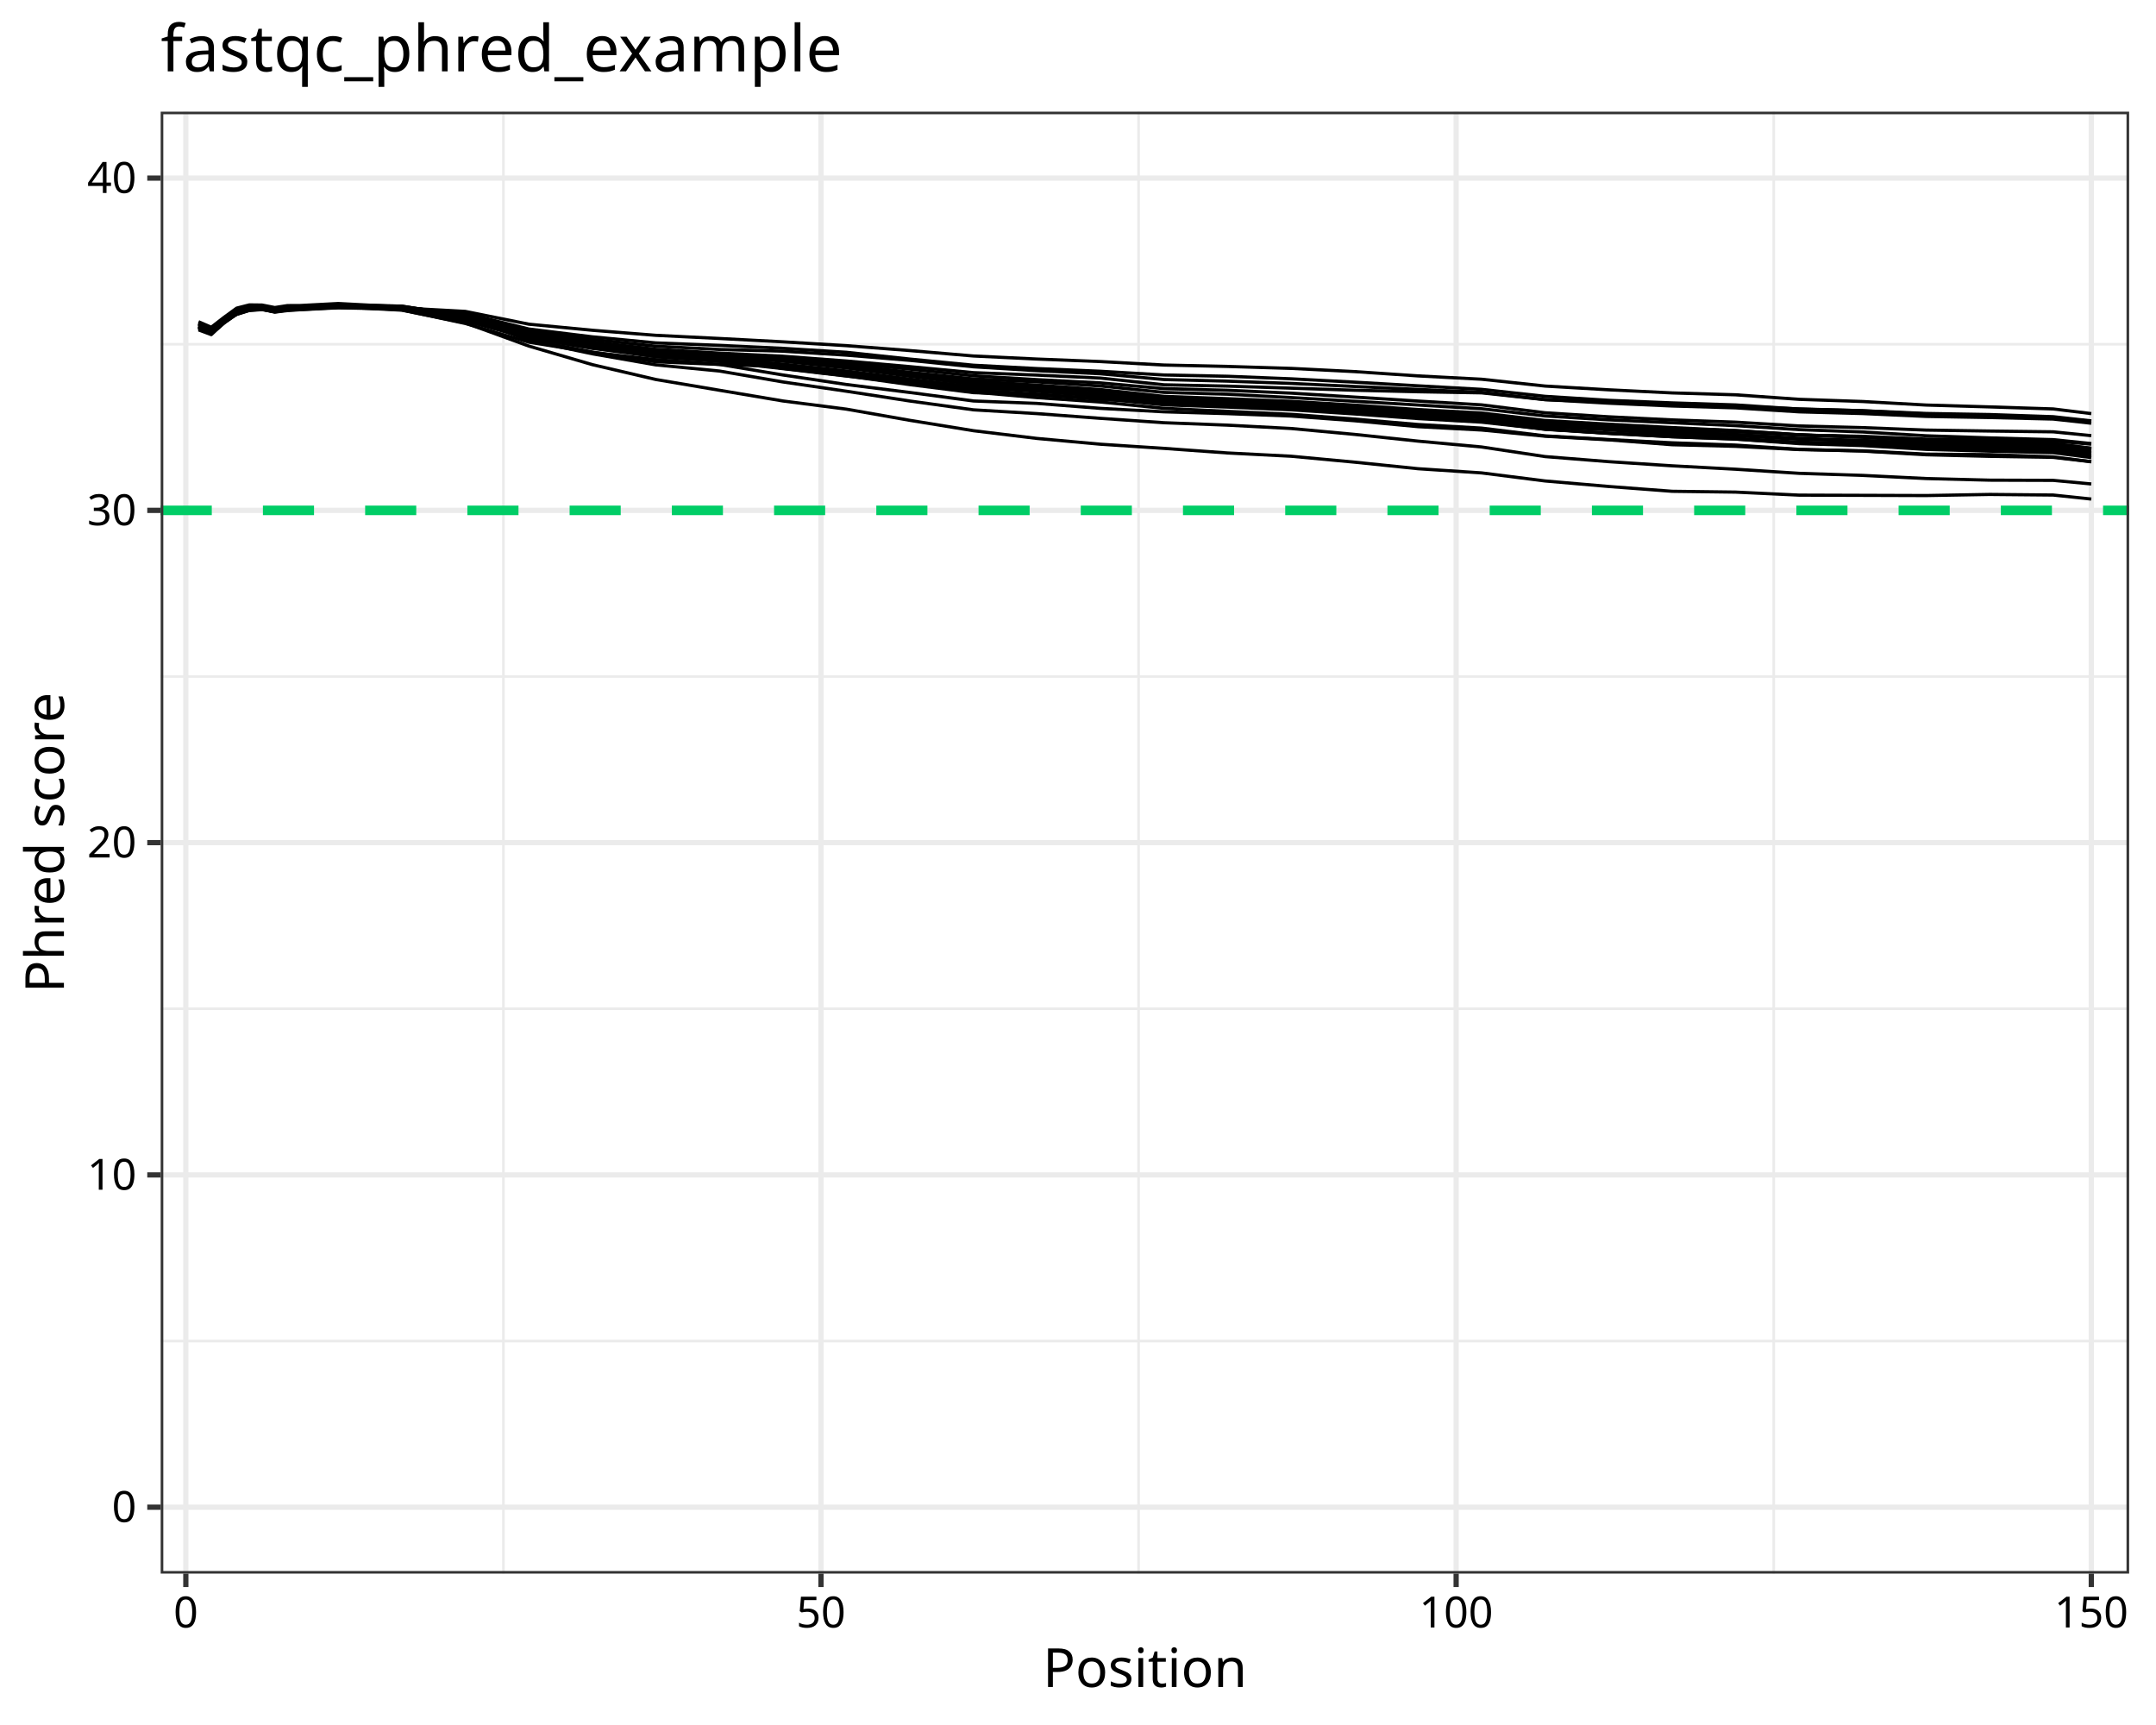
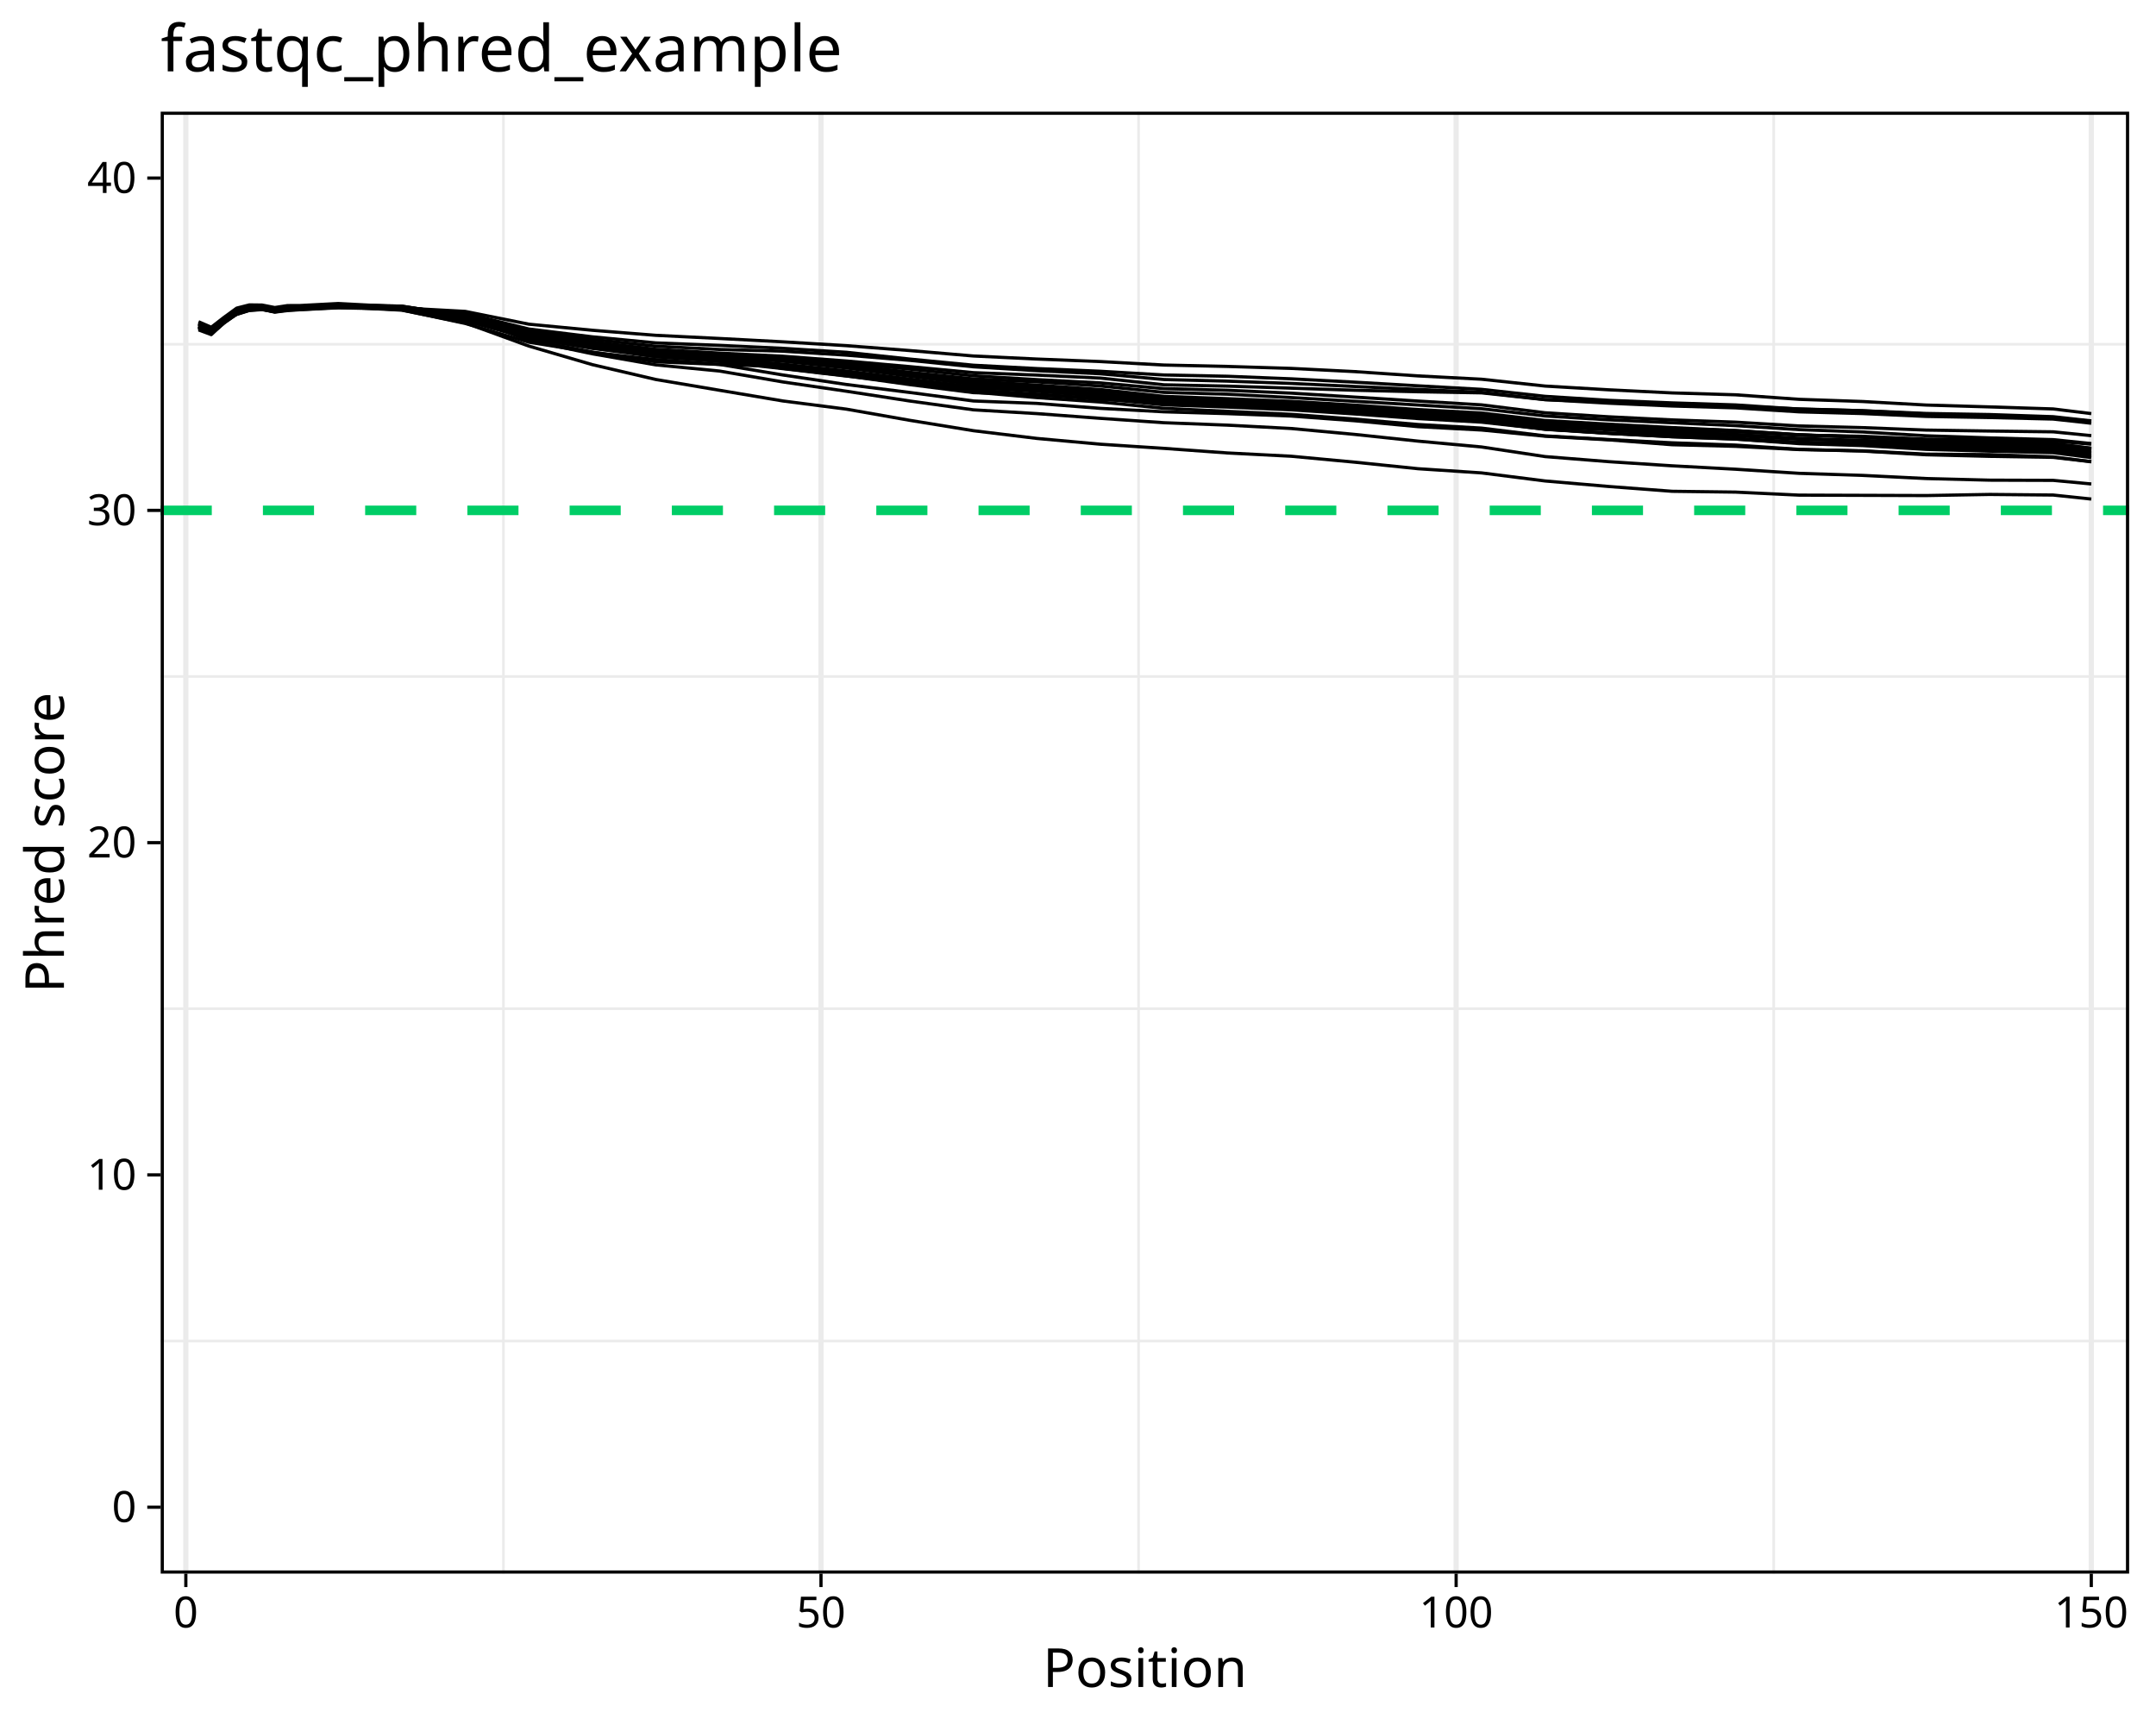
<svg xmlns="http://www.w3.org/2000/svg" class="svglite" data-engine-version="2.0" width="720.00pt" height="576.00pt" viewBox="0 0 720.00 576.00">
  <defs>
    <style type="text/css">
    .svglite line, .svglite polyline, .svglite polygon, .svglite path, .svglite rect, .svglite circle {
      fill: none;
      stroke: #000000;
      stroke-linecap: round;
      stroke-linejoin: round;
      stroke-miterlimit: 10.00;
    }
  </style>
  </defs>
  <rect width="100%" height="100%" style="stroke: none; fill: #FFFFFF;" />
  <defs>
    <clipPath id="cpMC4wMHw3MjAuMDB8MC4wMHw1NzYuMDA=">
      <rect x="0.00" y="0.00" width="720.00" height="576.00" />
    </clipPath>
  </defs>
  <g clip-path="url(#cpMC4wMHw3MjAuMDB8MC4wMHw1NzYuMDA=)">
    <rect x="0.00" y="0.00" width="720.00" height="576.00" style="stroke-width: 1.75; stroke: #FFFFFF; fill: #FFFFFF;" />
  </g>
  <defs>
    <clipPath id="cpNTMuNjZ8NzExLjAzfDM3LjI4fDUyNS40Ng==">
      <rect x="53.66" y="37.28" width="657.37" height="488.17" />
    </clipPath>
  </defs>
  <g clip-path="url(#cpNTMuNjZ8NzExLjAzfDM3LjI4fDUyNS40Ng==)">
    <rect x="53.66" y="37.28" width="657.37" height="488.17" style="stroke-width: 1.75; stroke: none; fill: #FFFFFF;" />
    <polyline points="53.66,447.79 711.03,447.79 " style="stroke-width: 0.87; stroke: #EBEBEB; stroke-linecap: butt;" />
    <polyline points="53.66,336.84 711.03,336.84 " style="stroke-width: 0.87; stroke: #EBEBEB; stroke-linecap: butt;" />
    <polyline points="53.66,225.90 711.03,225.90 " style="stroke-width: 0.87; stroke: #EBEBEB; stroke-linecap: butt;" />
    <polyline points="53.66,114.95 711.03,114.95 " style="stroke-width: 0.87; stroke: #EBEBEB; stroke-linecap: butt;" />
    <polyline points="168.12,525.46 168.12,37.28 " style="stroke-width: 0.87; stroke: #EBEBEB; stroke-linecap: butt;" />
    <polyline points="380.23,525.46 380.23,37.28 " style="stroke-width: 0.87; stroke: #EBEBEB; stroke-linecap: butt;" />
    <polyline points="592.34,525.46 592.34,37.28 " style="stroke-width: 0.87; stroke: #EBEBEB; stroke-linecap: butt;" />
-     <polyline points="53.66,503.27 711.03,503.27 " style="stroke-width: 1.75; stroke: #EBEBEB; stroke-linecap: butt;" />
-     <polyline points="53.66,392.32 711.03,392.32 " style="stroke-width: 1.75; stroke: #EBEBEB; stroke-linecap: butt;" />
-     <polyline points="53.66,281.37 711.03,281.37 " style="stroke-width: 1.75; stroke: #EBEBEB; stroke-linecap: butt;" />
-     <polyline points="53.66,170.42 711.03,170.42 " style="stroke-width: 1.75; stroke: #EBEBEB; stroke-linecap: butt;" />
-     <polyline points="53.66,59.47 711.03,59.47 " style="stroke-width: 1.75; stroke: #EBEBEB; stroke-linecap: butt;" />
    <polyline points="62.06,525.46 62.06,37.28 " style="stroke-width: 1.75; stroke: #EBEBEB; stroke-linecap: butt;" />
    <polyline points="274.17,525.46 274.17,37.28 " style="stroke-width: 1.75; stroke: #EBEBEB; stroke-linecap: butt;" />
    <polyline points="486.28,525.46 486.28,37.28 " style="stroke-width: 1.75; stroke: #EBEBEB; stroke-linecap: butt;" />
    <polyline points="698.39,525.46 698.39,37.28 " style="stroke-width: 1.75; stroke: #EBEBEB; stroke-linecap: butt;" />
    <polyline points="66.30,109.69 70.55,111.38 74.79,107.82 79.03,104.82 83.27,103.47 87.52,103.25 91.76,104.16 96.00,103.55 100.24,103.37 112.97,102.66 134.18,103.00 155.39,105.47 176.60,111.70 197.81,114.88 219.02,117.57 240.23,118.92 261.45,120.43 282.66,122.54 303.87,125.00 325.08,127.64 346.29,129.06 367.50,130.47 388.71,132.73 409.92,133.59 431.13,134.45 452.34,135.79 473.56,137.24 494.77,138.22 515.98,140.73 537.19,141.93 558.40,143.06 579.61,143.80 600.82,145.20 622.03,145.83 643.24,147.10 664.45,147.72 685.67,148.17 698.39,149.69 " style="stroke-width: 1.07; stroke-linecap: butt;" />
    <polyline points="66.30,109.23 70.55,110.78 74.79,107.51 79.03,104.45 83.27,103.13 87.52,102.87 91.76,103.69 96.00,103.20 100.24,103.07 112.97,102.29 134.18,102.65 155.39,105.21 176.60,112.13 197.81,115.83 219.02,119.07 240.23,120.70 261.45,123.10 282.66,125.57 303.87,128.03 325.08,130.62 346.29,131.88 367.50,133.09 388.71,134.58 409.92,135.31 431.13,136.07 452.34,137.56 473.56,139.22 494.77,140.41 515.98,143.23 537.19,144.66 558.40,145.83 579.61,146.61 600.82,147.95 622.03,148.50 643.24,149.66 664.45,150.35 685.67,150.71 698.39,152.20 " style="stroke-width: 1.07; stroke-linecap: butt;" />
    <polyline points="66.30,109.52 70.55,111.37 74.79,107.88 79.03,104.90 83.27,103.61 87.52,103.31 91.76,104.22 96.00,103.71 100.24,103.42 112.97,102.77 134.18,103.23 155.39,105.73 176.60,112.40 197.81,115.86 219.02,118.97 240.23,120.38 261.45,122.26 282.66,124.90 303.87,127.70 325.08,130.26 346.29,131.61 367.50,133.13 388.71,135.18 409.92,135.93 431.13,136.85 452.34,138.22 473.56,139.77 494.77,140.96 515.98,143.31 537.19,144.63 558.40,145.59 579.61,146.36 600.82,147.64 622.03,148.12 643.24,149.24 664.45,149.76 685.67,150.23 698.39,151.48 " style="stroke-width: 1.07; stroke-linecap: butt;" />
    <polyline points="66.30,109.06 70.55,110.74 74.79,107.34 79.03,104.49 83.27,103.14 87.52,102.89 91.76,103.60 96.00,103.18 100.24,102.98 112.97,102.31 134.18,102.77 155.39,105.75 176.60,112.77 197.81,116.32 219.02,119.08 240.23,120.59 261.45,122.30 282.66,124.71 303.87,128.00 325.08,130.93 346.29,132.77 367.50,134.24 388.71,136.35 409.92,137.35 431.13,138.34 452.34,139.93 473.56,141.75 494.77,142.95 515.98,145.54 537.19,146.76 558.40,147.86 579.61,148.62 600.82,150.04 622.03,150.62 643.24,151.85 664.45,152.38 685.67,152.72 698.39,154.19 " style="stroke-width: 1.07; stroke-linecap: butt;" />
    <polyline points="66.30,109.14 70.55,111.04 74.79,107.45 79.03,104.70 83.27,103.38 87.52,103.07 91.76,103.82 96.00,103.36 100.24,103.17 112.97,102.52 134.18,102.93 155.39,105.76 176.60,112.34 197.81,115.66 219.02,118.45 240.23,119.82 261.45,121.59 282.66,123.88 303.87,126.59 325.08,129.28 346.29,130.68 367.50,132.30 388.71,134.24 409.92,135.15 431.13,136.12 452.34,137.61 473.56,139.36 494.77,140.70 515.98,143.35 537.19,144.72 558.40,145.83 579.61,146.60 600.82,148.14 622.03,148.79 643.24,150.05 664.45,150.64 685.67,151.16 698.39,152.80 " style="stroke-width: 1.07; stroke-linecap: butt;" />
    <polyline points="66.30,109.01 70.55,110.68 74.79,107.32 79.03,104.51 83.27,103.20 87.52,102.99 91.76,103.73 96.00,103.21 100.24,102.95 112.97,102.30 134.18,102.64 155.39,105.20 176.60,111.65 197.81,115.16 219.02,117.82 240.23,119.00 261.45,119.74 282.66,121.21 303.87,123.26 325.08,125.48 346.29,126.76 367.50,127.85 388.71,129.77 409.92,130.32 431.13,131.27 452.34,132.59 473.56,133.92 494.77,135.19 515.98,137.83 537.19,139.17 558.40,140.21 579.61,140.96 600.82,142.23 622.03,142.79 643.24,143.61 664.45,143.93 685.67,144.19 698.39,145.47 " style="stroke-width: 1.07; stroke-linecap: butt;" />
    <polyline points="66.30,109.32 70.55,110.53 74.79,107.34 79.03,104.99 83.27,103.67 87.52,103.39 91.76,104.06 96.00,103.34 100.24,103.12 112.97,102.67 134.18,102.82 155.39,103.98 176.60,108.25 197.81,110.28 219.02,111.97 240.23,113.02 261.45,114.14 282.66,115.42 303.87,117.06 325.08,118.87 346.29,119.89 367.50,120.73 388.71,121.89 409.92,122.36 431.13,123.01 452.34,124.08 473.56,125.52 494.77,126.63 515.98,128.91 537.19,130.16 558.40,131.20 579.61,131.83 600.82,133.34 622.03,134.07 643.24,135.25 664.45,135.87 685.67,136.55 698.39,138.11 " style="stroke-width: 1.07; stroke-linecap: butt;" />
    <polyline points="66.30,109.30 70.55,110.92 74.79,107.55 79.03,104.84 83.27,103.50 87.52,103.26 91.76,103.91 96.00,103.29 100.24,103.10 112.97,102.54 134.18,102.78 155.39,104.64 176.60,109.86 197.81,112.47 219.02,114.50 240.23,115.32 261.45,116.31 282.66,117.63 303.87,119.90 325.08,121.95 346.29,123.07 367.50,123.97 388.71,125.21 409.92,125.64 431.13,126.49 452.34,127.60 473.56,128.83 494.77,130.01 515.98,132.34 537.19,133.67 558.40,134.53 579.61,135.21 600.82,136.61 622.03,137.15 643.24,138.06 664.45,138.42 685.67,139.14 698.39,140.54 " style="stroke-width: 1.07; stroke-linecap: butt;" />
    <polyline points="66.30,109.17 70.55,110.58 74.79,107.35 79.03,104.45 83.27,103.19 87.52,103.01 91.76,103.77 96.00,103.22 100.24,102.97 112.97,102.39 134.18,102.62 155.39,104.78 176.60,110.38 197.81,113.33 219.02,115.60 240.23,116.69 261.45,117.27 282.66,118.59 303.87,120.33 325.08,122.48 346.29,123.78 367.50,124.81 388.71,126.73 409.92,127.27 431.13,128.03 452.34,129.05 473.56,130.03 494.77,131.00 515.98,133.43 537.19,134.63 558.40,135.57 579.61,136.19 600.82,137.52 622.03,138.09 643.24,139.05 664.45,139.42 685.67,139.93 698.39,141.32 " style="stroke-width: 1.07; stroke-linecap: butt;" />
    <polyline points="66.30,108.31 70.55,109.98 74.79,106.86 79.03,103.93 83.27,102.63 87.52,102.43 91.76,103.25 96.00,102.76 100.24,102.45 112.97,101.80 134.18,102.24 155.39,105.66 176.60,113.45 197.81,117.55 219.02,120.81 240.23,121.68 261.45,122.44 282.66,124.26 303.87,126.80 325.08,129.25 346.29,130.27 367.50,131.37 388.71,133.68 409.92,133.82 431.13,135.00 452.34,136.25 473.56,137.21 494.77,138.60 515.98,141.13 537.19,142.59 558.40,143.28 579.61,144.05 600.82,145.31 622.03,145.69 643.24,146.62 664.45,146.79 685.67,147.29 698.39,148.31 " style="stroke-width: 1.07; stroke-linecap: butt;" />
    <polyline points="66.30,108.90 70.55,110.76 74.79,107.38 79.03,104.39 83.27,103.06 87.52,102.91 91.76,103.82 96.00,103.28 100.24,103.16 112.97,102.44 134.18,102.82 155.39,105.47 176.60,111.92 197.81,115.10 219.02,117.74 240.23,119.02 261.45,120.61 282.66,122.87 303.87,125.63 325.08,128.38 346.29,129.76 367.50,131.36 388.71,133.80 409.92,134.67 431.13,135.58 452.34,136.92 473.56,138.42 494.77,139.52 515.98,142.06 537.19,143.15 558.40,144.27 579.61,145.16 600.82,146.53 622.03,147.35 643.24,148.59 664.45,149.29 685.67,149.63 698.39,151.12 " style="stroke-width: 1.07; stroke-linecap: butt;" />
    <polyline points="66.30,110.15 70.55,111.74 74.79,107.81 79.03,104.33 83.27,102.99 87.52,102.91 91.76,104.00 96.00,103.34 100.24,103.06 112.97,102.33 134.18,102.68 155.39,105.14 176.60,111.07 197.81,114.15 219.02,116.64 240.23,117.91 261.45,118.95 282.66,120.54 303.87,122.43 325.08,124.43 346.29,125.25 367.50,126.25 388.71,128.49 409.92,128.93 431.13,129.61 452.34,130.31 473.56,130.81 494.77,131.18 515.98,133.46 537.19,134.26 558.40,135.15 579.61,135.64 600.82,136.54 622.03,137.15 643.24,138.26 664.45,138.97 685.67,139.36 698.39,140.72 " style="stroke-width: 1.07; stroke-linecap: butt;" />
    <polyline points="66.30,108.13 70.55,110.19 74.79,106.85 79.03,103.84 83.27,102.60 87.52,102.45 91.76,103.18 96.00,102.82 100.24,102.67 112.97,101.85 134.18,102.23 155.39,105.56 176.60,113.69 197.81,118.14 219.02,121.84 240.23,123.89 261.45,127.54 282.66,130.64 303.87,133.91 325.08,136.85 346.29,138.11 367.50,139.69 388.71,141.15 409.92,141.96 431.13,143.08 452.34,145.05 473.56,147.30 494.77,149.25 515.98,152.46 537.19,154.15 558.40,155.54 579.61,156.68 600.82,158.05 622.03,158.74 643.24,159.79 664.45,160.33 685.67,160.40 698.39,161.60 " style="stroke-width: 1.07; stroke-linecap: butt;" />
    <polyline points="66.30,108.70 70.55,110.92 74.79,107.38 79.03,104.45 83.27,103.15 87.52,103.00 91.76,103.78 96.00,103.29 100.24,103.07 112.97,102.38 134.18,102.71 155.39,105.22 176.60,111.58 197.81,114.63 219.02,117.30 240.23,118.39 261.45,119.83 282.66,121.83 303.87,124.32 325.08,126.53 346.29,127.51 367.50,128.89 388.71,131.03 409.92,131.63 431.13,132.75 452.34,133.99 473.56,135.24 494.77,136.49 515.98,138.90 537.19,140.19 558.40,141.17 579.61,142.13 600.82,143.46 622.03,144.24 643.24,145.51 664.45,146.22 685.67,146.80 698.39,148.11 " style="stroke-width: 1.07; stroke-linecap: butt;" />
    <polyline points="66.30,108.79 70.55,110.39 74.79,107.08 79.03,104.05 83.27,102.79 87.52,102.63 91.76,103.38 96.00,102.91 100.24,102.73 112.97,102.06 134.18,102.38 155.39,105.17 176.60,112.13 197.81,115.78 219.02,118.84 240.23,120.30 261.45,122.13 282.66,124.30 303.87,126.91 325.08,129.25 346.29,130.27 367.50,131.53 388.71,133.40 409.92,134.03 431.13,134.98 452.34,136.36 473.56,137.83 494.77,139.10 515.98,141.77 537.19,143.13 558.40,144.19 579.61,145.07 600.82,146.36 622.03,147.11 643.24,148.26 664.45,148.89 685.67,149.21 698.39,150.47 " style="stroke-width: 1.07; stroke-linecap: butt;" />
    <polyline points="66.30,108.99 70.55,110.54 74.79,107.15 79.03,104.23 83.27,102.93 87.52,102.86 91.76,103.67 96.00,103.18 100.24,103.01 112.97,102.23 134.18,102.55 155.39,105.04 176.60,111.29 197.81,114.54 219.02,117.24 240.23,118.59 261.45,120.13 282.66,122.29 303.87,124.74 325.08,127.27 346.29,128.60 367.50,130.09 388.71,132.35 409.92,133.12 431.13,134.01 452.34,135.27 473.56,136.76 494.77,137.90 515.98,140.40 537.19,141.64 558.40,142.77 579.61,143.78 600.82,145.16 622.03,146.03 643.24,147.35 664.45,148.16 685.67,148.61 698.39,150.10 " style="stroke-width: 1.07; stroke-linecap: butt;" />
    <polyline points="66.30,107.43 70.55,109.27 74.79,105.98 79.03,102.89 83.27,101.81 87.52,101.86 91.76,102.69 96.00,102.04 100.24,102.02 112.97,101.35 134.18,102.47 155.39,106.57 176.60,112.02 197.81,115.00 219.02,117.08 240.23,118.81 261.45,121.93 282.66,124.28 303.87,127.12 325.08,129.62 346.29,130.24 367.50,131.80 388.71,133.04 409.92,133.74 431.13,134.49 452.34,136.05 473.56,137.92 494.77,138.99 515.98,140.89 537.19,142.07 558.40,143.52 579.61,144.13 600.82,145.26 622.03,145.91 643.24,147.09 664.45,147.38 685.67,148.10 698.39,149.69 " style="stroke-width: 1.07; stroke-linecap: butt;" />
    <polyline points="66.30,108.26 70.55,110.32 74.79,107.08 79.03,103.85 83.27,102.71 87.52,102.78 91.76,103.69 96.00,103.05 100.24,103.02 112.97,102.27 134.18,103.48 155.39,108.01 176.60,114.26 197.81,117.67 219.02,120.08 240.23,121.68 261.45,125.21 282.66,128.39 303.87,131.06 325.08,133.89 346.29,134.70 367.50,136.36 388.71,137.51 409.92,138.12 431.13,138.92 452.34,140.49 473.56,142.47 494.77,143.59 515.98,145.66 537.19,146.87 558.40,148.50 579.61,149.04 600.82,150.12 622.03,150.53 643.24,151.64 664.45,151.80 685.67,152.56 698.39,154.16 " style="stroke-width: 1.07; stroke-linecap: butt;" />
    <polyline points="66.30,107.94 70.55,110.52 74.79,106.98 79.03,103.89 83.27,102.84 87.52,102.78 91.76,103.81 96.00,103.22 100.24,103.12 112.97,102.44 134.18,103.57 155.39,107.82 176.60,115.56 197.81,121.76 219.02,126.72 240.23,130.31 261.45,133.89 282.66,136.62 303.87,140.36 325.08,143.82 346.29,146.40 367.50,148.33 388.71,149.72 409.92,151.25 431.13,152.34 452.34,154.32 473.56,156.51 494.77,157.91 515.98,160.60 537.19,162.44 558.40,164.05 579.61,164.32 600.82,165.33 622.03,165.40 643.24,165.47 664.45,165.10 685.67,165.30 698.39,166.64 " style="stroke-width: 1.07; stroke-linecap: butt;" />
    <polyline points="66.30,107.86 70.55,109.50 74.79,106.43 79.03,103.28 83.27,102.16 87.52,102.25 91.76,103.04 96.00,102.49 100.24,102.39 112.97,101.72 134.18,102.84 155.39,107.13 176.60,112.95 197.81,116.20 219.02,118.35 240.23,119.87 261.45,122.99 282.66,125.48 303.87,128.44 325.08,131.11 346.29,131.77 367.50,133.38 388.71,134.41 409.92,135.05 431.13,135.79 452.34,137.37 473.56,139.27 494.77,140.45 515.98,142.42 537.19,143.55 558.40,145.04 579.61,145.51 600.82,146.66 622.03,147.06 643.24,147.99 664.45,148.02 685.67,148.61 698.39,150.09 " style="stroke-width: 1.07; stroke-linecap: butt;" />
    <line x1="53.66" y1="170.42" x2="711.03" y2="170.42" style="stroke-width: 3.20; stroke: #00CD66; stroke-dasharray: 17.07,17.07; stroke-linecap: butt;" />
-     <rect x="53.66" y="37.28" width="657.37" height="488.17" style="stroke-width: 1.75; stroke: #333333;" />
+     <rect x="53.66" y="37.28" width="657.37" height="488.17" style="stroke-width: 2.13;" />
  </g>
  <g clip-path="url(#cpMC4wMHw3MjAuMDB8MC4wMHw1NzYuMDA=)">
    <text x="45.59" y="508.22" text-anchor="end" style="font-size: 14.40px; font-family: sans;" textLength="8.01px" lengthAdjust="spacingAndGlyphs">0</text>
    <text x="45.59" y="397.27" text-anchor="end" style="font-size: 14.40px; font-family: sans;" textLength="16.02px" lengthAdjust="spacingAndGlyphs">10</text>
    <text x="45.59" y="286.32" text-anchor="end" style="font-size: 14.40px; font-family: sans;" textLength="16.02px" lengthAdjust="spacingAndGlyphs">20</text>
    <text x="45.59" y="175.38" text-anchor="end" style="font-size: 14.40px; font-family: sans;" textLength="16.02px" lengthAdjust="spacingAndGlyphs">30</text>
    <text x="45.59" y="64.43" text-anchor="end" style="font-size: 14.40px; font-family: sans;" textLength="16.02px" lengthAdjust="spacingAndGlyphs">40</text>
-     <polyline points="49.18,503.27 53.66,503.27 " style="stroke-width: 1.75; stroke: #333333; stroke-linecap: butt;" />
-     <polyline points="49.18,392.32 53.66,392.32 " style="stroke-width: 1.75; stroke: #333333; stroke-linecap: butt;" />
-     <polyline points="49.18,281.37 53.66,281.37 " style="stroke-width: 1.75; stroke: #333333; stroke-linecap: butt;" />
-     <polyline points="49.18,170.42 53.66,170.42 " style="stroke-width: 1.75; stroke: #333333; stroke-linecap: butt;" />
-     <polyline points="49.18,59.47 53.66,59.47 " style="stroke-width: 1.75; stroke: #333333; stroke-linecap: butt;" />
-     <polyline points="62.06,529.94 62.06,525.46 " style="stroke-width: 1.75; stroke: #333333; stroke-linecap: butt;" />
-     <polyline points="274.17,529.94 274.17,525.46 " style="stroke-width: 1.75; stroke: #333333; stroke-linecap: butt;" />
-     <polyline points="486.28,529.94 486.28,525.46 " style="stroke-width: 1.75; stroke: #333333; stroke-linecap: butt;" />
-     <polyline points="698.39,529.94 698.39,525.46 " style="stroke-width: 1.75; stroke: #333333; stroke-linecap: butt;" />
+     <polyline points="49.18,503.27 53.66,503.27 " style="stroke-width: 1.07; stroke-linecap: butt;" />
+     <polyline points="49.18,392.32 53.66,392.32 " style="stroke-width: 1.07; stroke-linecap: butt;" />
+     <polyline points="49.18,281.37 53.66,281.37 " style="stroke-width: 1.07; stroke-linecap: butt;" />
+     <polyline points="49.18,170.42 53.66,170.42 " style="stroke-width: 1.07; stroke-linecap: butt;" />
+     <polyline points="49.18,59.47 53.66,59.47 " style="stroke-width: 1.07; stroke-linecap: butt;" />
+     <polyline points="62.06,529.94 62.06,525.46 " style="stroke-width: 1.07; stroke-linecap: butt;" />
+     <polyline points="274.17,529.94 274.17,525.46 " style="stroke-width: 1.07; stroke-linecap: butt;" />
+     <polyline points="486.28,529.94 486.28,525.46 " style="stroke-width: 1.07; stroke-linecap: butt;" />
+     <polyline points="698.39,529.94 698.39,525.46 " style="stroke-width: 1.07; stroke-linecap: butt;" />
    <text x="62.06" y="543.44" text-anchor="middle" style="font-size: 14.40px; font-family: sans;" textLength="8.01px" lengthAdjust="spacingAndGlyphs">0</text>
    <text x="274.17" y="543.44" text-anchor="middle" style="font-size: 14.40px; font-family: sans;" textLength="16.02px" lengthAdjust="spacingAndGlyphs">50</text>
    <text x="486.28" y="543.44" text-anchor="middle" style="font-size: 14.40px; font-family: sans;" textLength="24.03px" lengthAdjust="spacingAndGlyphs">100</text>
    <text x="698.39" y="543.44" text-anchor="middle" style="font-size: 14.40px; font-family: sans;" textLength="24.03px" lengthAdjust="spacingAndGlyphs">150</text>
    <text x="382.35" y="563.30" text-anchor="middle" style="font-size: 18.00px; font-family: sans;" textLength="64.04px" lengthAdjust="spacingAndGlyphs">Position</text>
    <text transform="translate(21.35,281.37) rotate(-90)" text-anchor="middle" style="font-size: 18.00px; font-family: sans;" textLength="97.07px" lengthAdjust="spacingAndGlyphs">Phred score</text>
    <text x="53.66" y="23.83" style="font-size: 21.60px; font-family: sans;" textLength="218.58px" lengthAdjust="spacingAndGlyphs">fastqc_phred_example</text>
  </g>
</svg>
